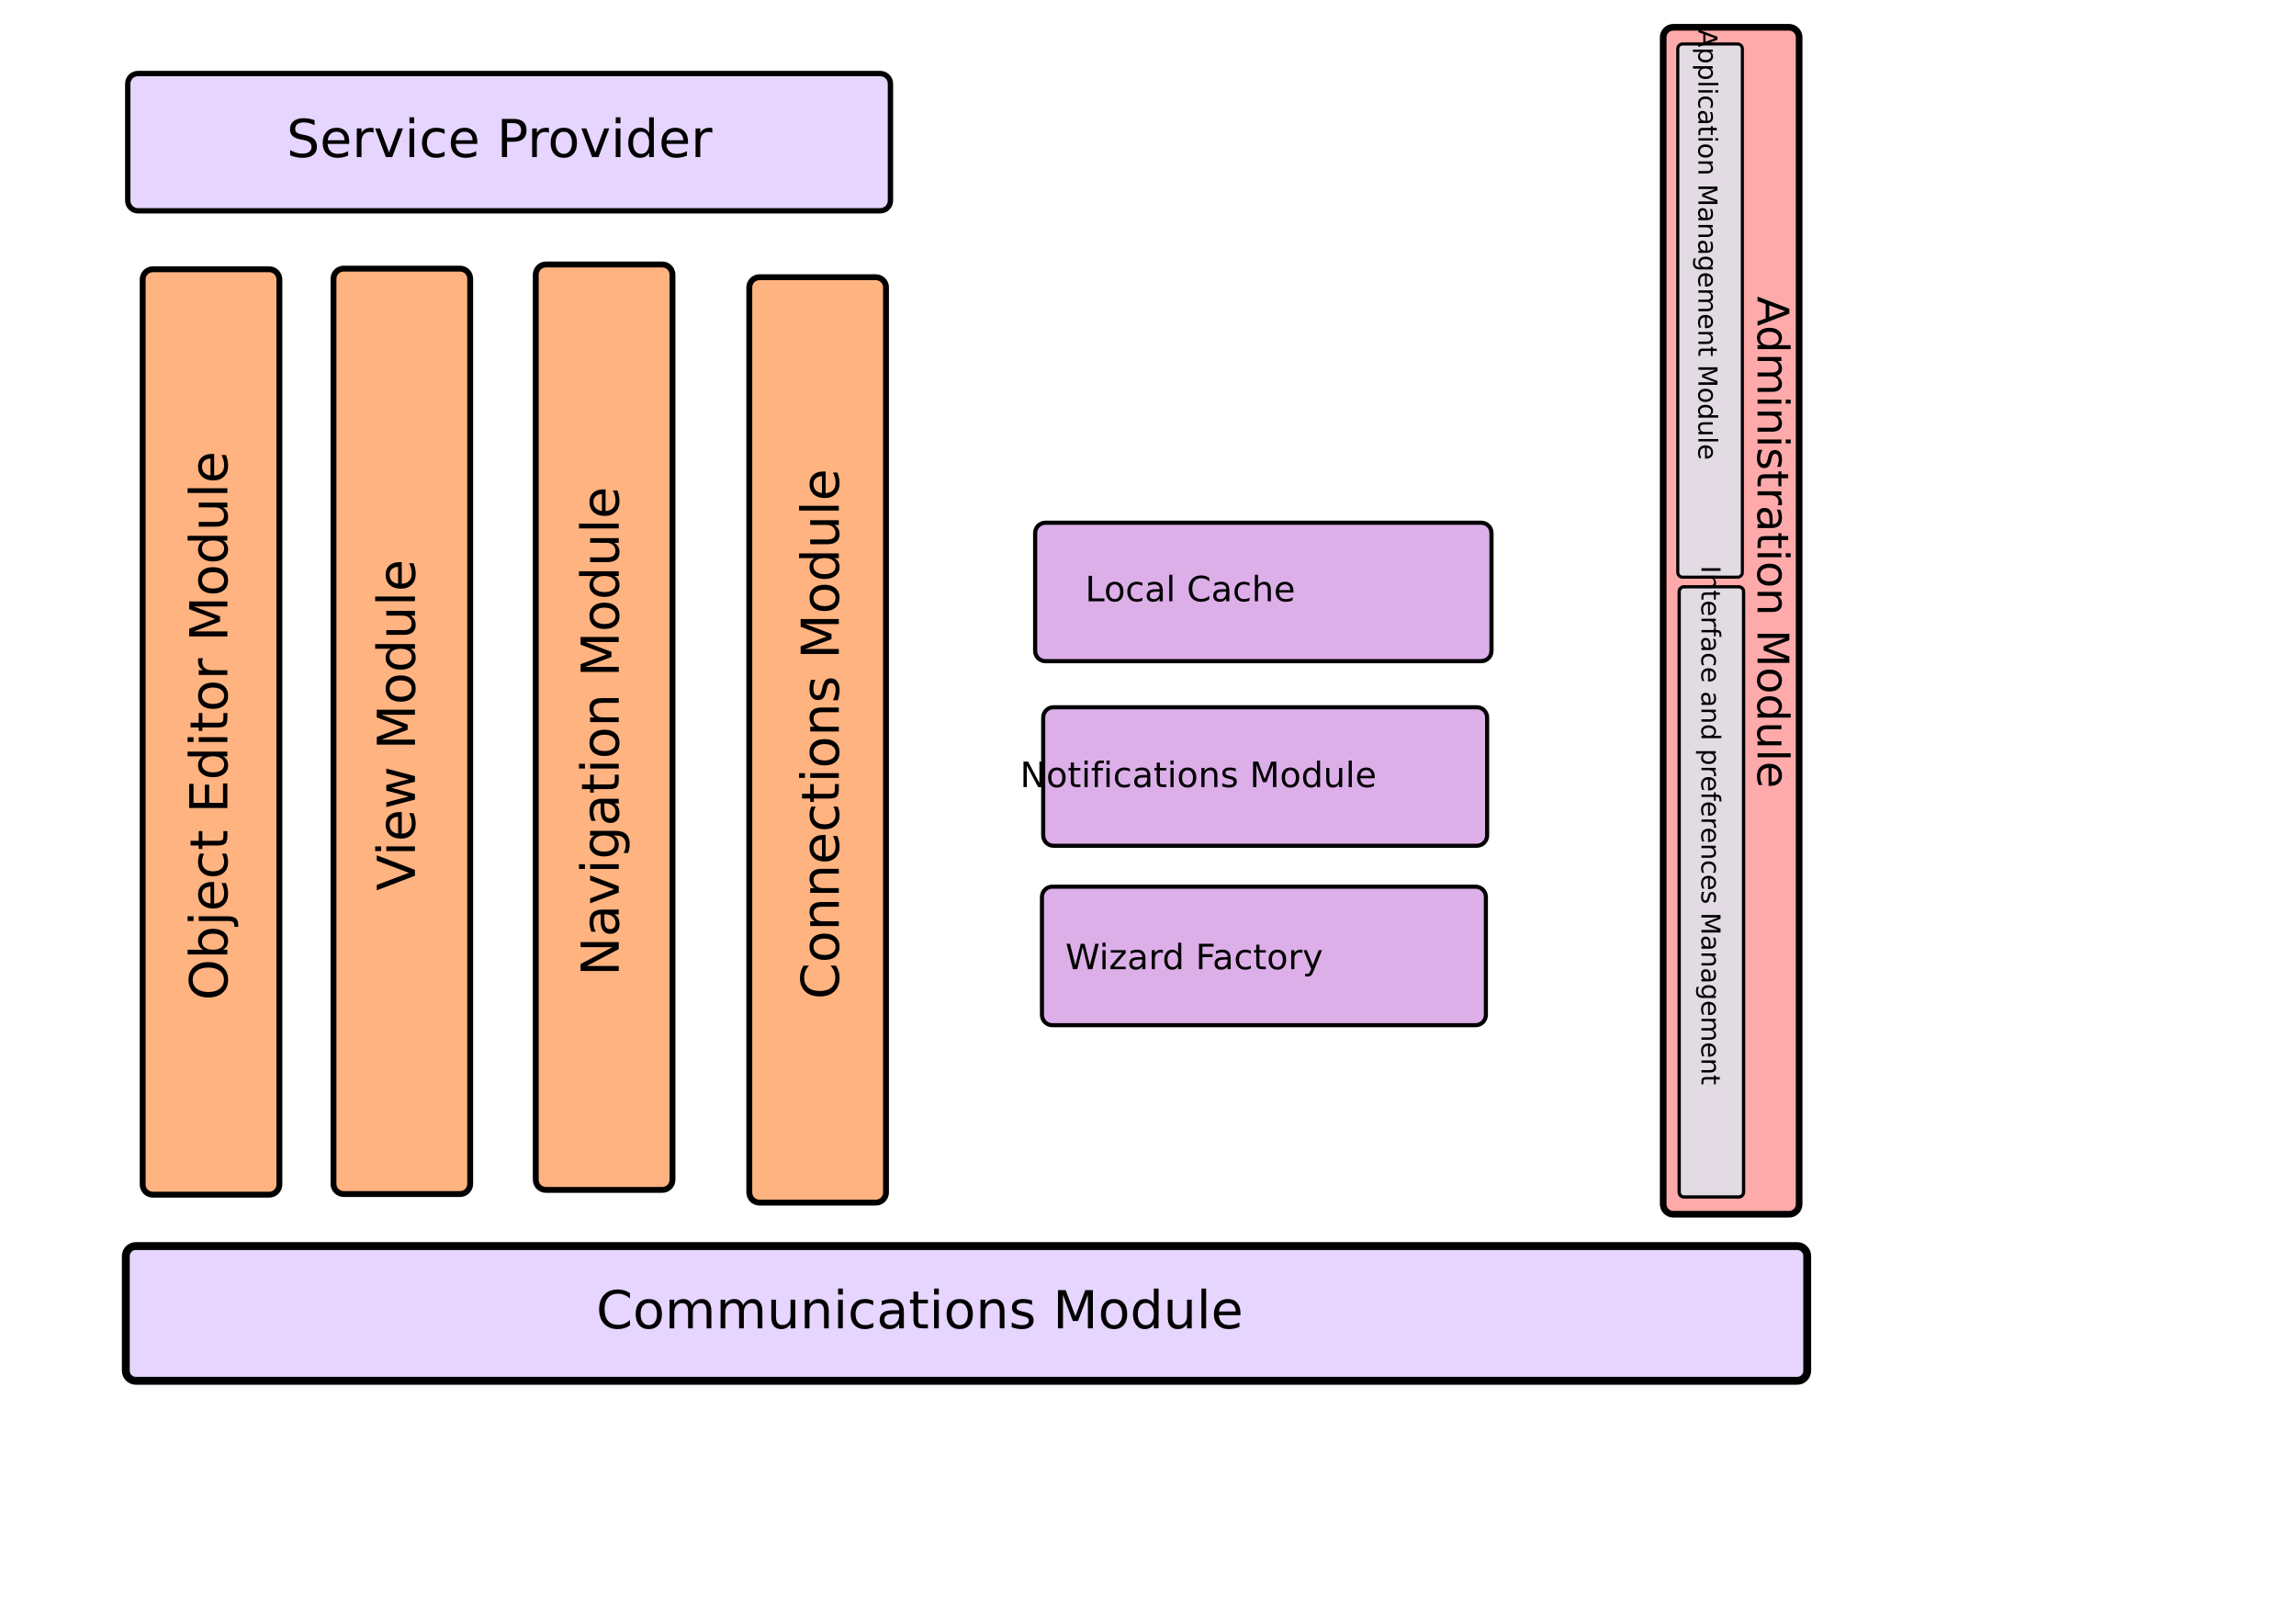
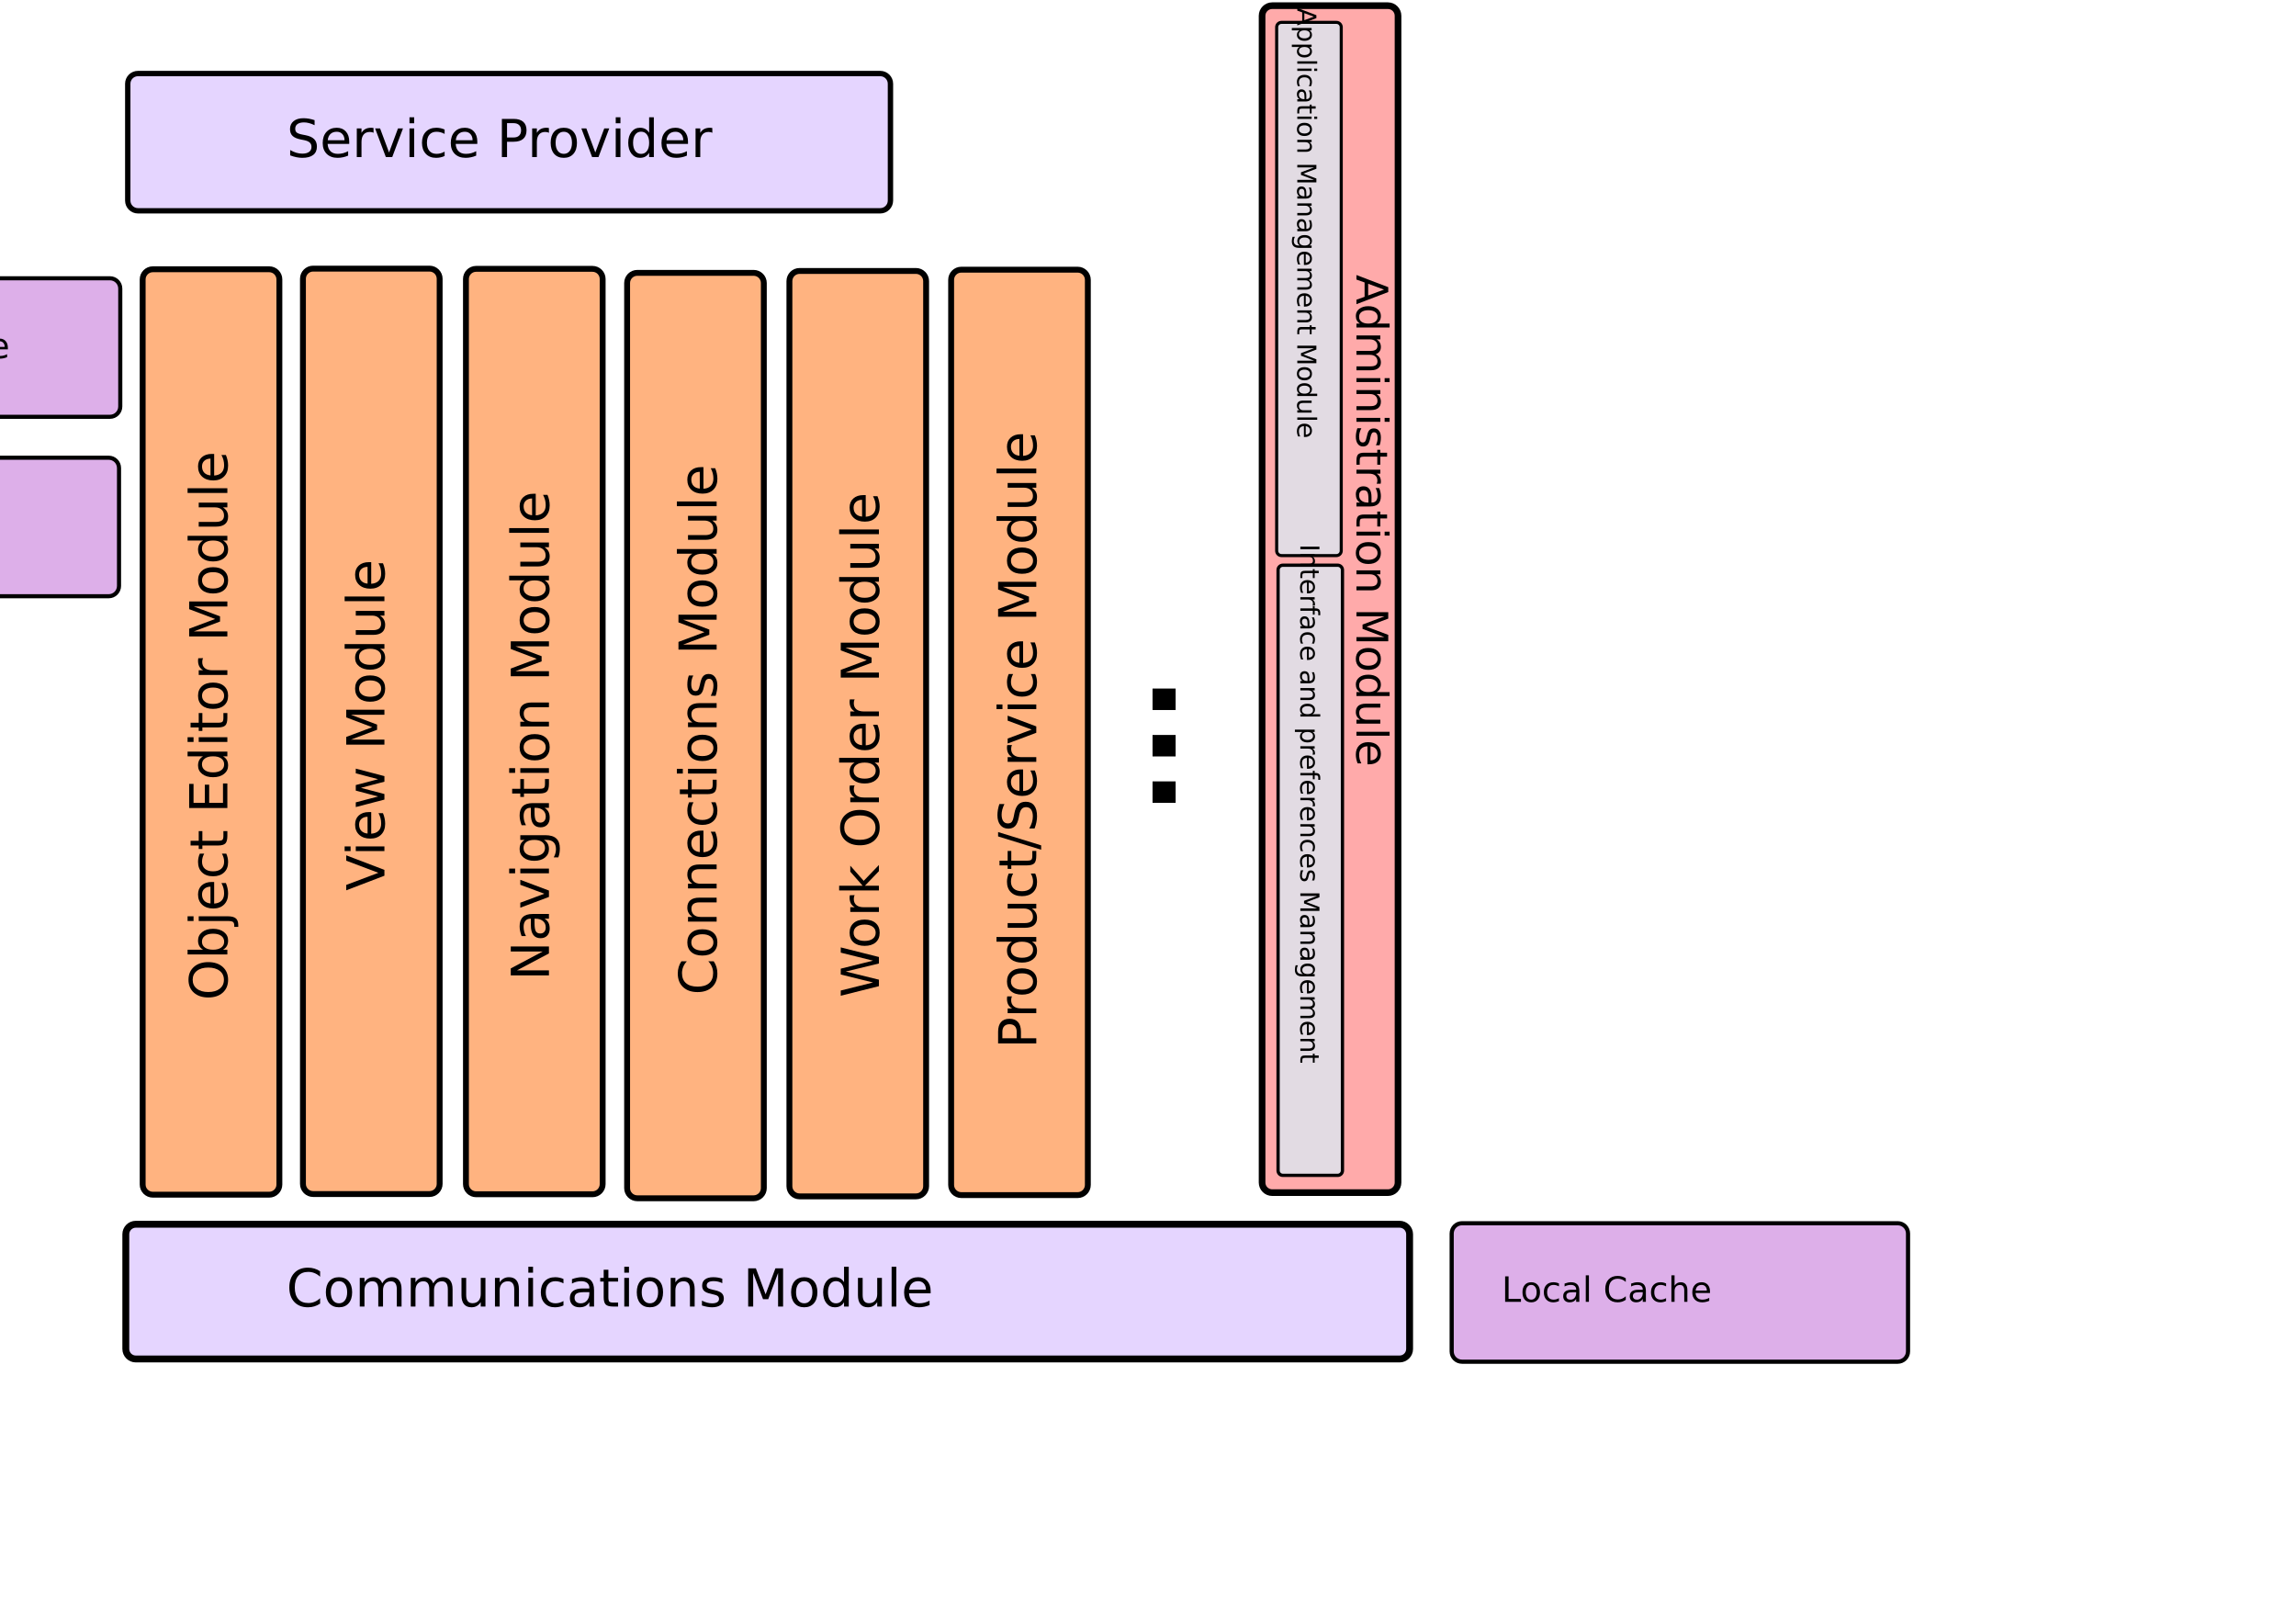
<svg xmlns="http://www.w3.org/2000/svg" width="1052.362" height="744.094" id="svg4954" version="1.1">
  <defs id="defs4956">
    </defs>
  <g id="layer1" transform="translate(0,-308.2677)">
-     <rect style="fill:#e5d5ff;fill-opacity:1;stroke:#000000;stroke-width:3.611;stroke-miterlimit:4;stroke-opacity:1;stroke-dasharray:none" id="rect4651" width="770.667" height="61.746" x="57.664" y="879.301" ry="4.59" />
-     <text xml:space="preserve" style="font-size:40px;font-style:normal;font-variant:normal;font-weight:normal;font-stretch:normal;fill:#000000;fill-opacity:1;stroke:none;font-family:DejaVu Sans;-inkscape-font-specification:DejaVu Sans" x="273.269" y="917.011" id="text4653">
-       <tspan id="tspan4655" x="273.269" y="917.011" style="font-size:24px">Communications Module</tspan>
+     <rect style="fill:#e5d5ff;fill-opacity:1;stroke:#000000;stroke-width:3.155;stroke-miterlimit:4;stroke-opacity:1;stroke-dasharray:none" id="rect4651" width="588.423" height="61.746" x="57.664" y="869.301" ry="4.59" />
+     <text xml:space="preserve" style="font-size:40px;font-style:normal;font-variant:normal;font-weight:normal;font-stretch:normal;fill:#000000;fill-opacity:1;stroke:none;font-family:DejaVu Sans;-inkscape-font-specification:DejaVu Sans" x="131.269" y="907.011" id="text4653">
+       <tspan id="tspan4655" x="131.269" y="907.011" style="font-size:24px">Communications Module</tspan>
    </text>
-     <rect style="fill:#ffb380;fill-opacity:1;stroke:#000000;stroke-width:2.698;stroke-miterlimit:4;stroke-opacity:1;stroke-dasharray:none" id="rect4651-2" width="424.087" height="62.659" x="-853.563" y="245.564" ry="4.658" transform="matrix(0,-1,1,0,0,0)" />
-     <text xml:space="preserve" style="font-size:40px;font-style:normal;font-variant:normal;font-weight:normal;font-stretch:normal;fill:#000000;fill-opacity:1;stroke:none;font-family:DejaVu Sans;-inkscape-font-specification:DejaVu Sans" x="-755.604" y="283.606" id="text4653-8" transform="matrix(0,-1,1,0,0,0)">
-       <tspan id="tspan4655-3" x="-755.604" y="283.606" style="font-size:24px">Navigation Module</tspan>
+     <rect style="fill:#ffb380;fill-opacity:1;stroke:#000000;stroke-width:2.698;stroke-miterlimit:4;stroke-opacity:1;stroke-dasharray:none" id="rect4651-2" width="424.087" height="62.659" x="-855.563" y="213.564" ry="4.658" transform="matrix(0,-1,1,0,0,0)" />
+     <text xml:space="preserve" style="font-size:40px;font-style:normal;font-variant:normal;font-weight:normal;font-stretch:normal;fill:#000000;fill-opacity:1;stroke:none;font-family:DejaVu Sans;-inkscape-font-specification:DejaVu Sans" x="-757.604" y="251.606" id="text4653-8" transform="matrix(0,-1,1,0,0,0)">
+       <tspan id="tspan4655-3" x="-757.604" y="251.606" style="font-size:24px">Navigation Module</tspan>
    </text>
-     <rect style="fill:#ddafe9;fill-opacity:1;stroke:#000000;stroke-width:1.907;stroke-miterlimit:4;stroke-opacity:1;stroke-dasharray:none" id="rect4651-3" width="209.164" height="63.45" x="474.454" y="547.816" ry="4.717" />
-     <text xml:space="preserve" style="font-size:40px;font-style:normal;font-variant:normal;font-weight:normal;font-stretch:normal;fill:#000000;fill-opacity:1;stroke:none;font-family:DejaVu Sans;-inkscape-font-specification:DejaVu Sans" x="577.322" y="583.827" id="text4653-4">
-       <tspan x="577.322" y="583.827" style="font-size:16px;text-align:center;text-anchor:middle" id="tspan5085">Local Cache</tspan>
+     <rect style="fill:#ddafe9;fill-opacity:1;stroke:#000000;stroke-width:1.907;stroke-miterlimit:4;stroke-opacity:1;stroke-dasharray:none" id="rect4651-3" width="209.164" height="63.45" x="665.373" y="868.842" ry="4.717" />
+     <text xml:space="preserve" style="font-size:40px;font-style:normal;font-variant:normal;font-weight:normal;font-stretch:normal;fill:#000000;fill-opacity:1;stroke:none;font-family:DejaVu Sans;-inkscape-font-specification:DejaVu Sans" x="768.241" y="904.853" id="text4653-4">
+       <tspan x="768.241" y="904.853" style="font-size:16px;text-align:center;text-anchor:middle" id="tspan5085">Local Cache</tspan>
    </text>
-     <rect style="fill:#ffb380;fill-opacity:1;stroke:#000000;stroke-width:2.698;stroke-miterlimit:4;stroke-opacity:1;stroke-dasharray:none" id="rect4651-6-4" width="424.087" height="62.659" x="-855.456" y="152.854" ry="4.658" transform="matrix(0,-1,1,0,0,0)" />
-     <rect style="fill:#ddafe9;fill-opacity:1;stroke:#000000;stroke-width:1.881;stroke-miterlimit:4;stroke-opacity:1;stroke-dasharray:none" id="rect4651-3-8" width="203.476" height="63.476" x="478.146" y="632.37" ry="4.719" />
-     <text xml:space="preserve" style="font-size:40px;font-style:normal;font-variant:normal;font-weight:normal;font-stretch:normal;fill:#000000;fill-opacity:1;stroke:none;font-family:DejaVu Sans;-inkscape-font-specification:DejaVu Sans" x="581.026" y="668.965" id="text4653-4-4">
-       <tspan x="581.026" y="668.965" style="font-size:16px;text-align:center;text-anchor:middle" id="tspan5081">Notifications Module</tspan>
+     <rect style="fill:#ffb380;fill-opacity:1;stroke:#000000;stroke-width:2.698;stroke-miterlimit:4;stroke-opacity:1;stroke-dasharray:none" id="rect4651-6-4" width="424.087" height="62.659" x="-855.456" y="138.854" ry="4.658" transform="matrix(0,-1,1,0,0,0)" />
+     <rect style="fill:#ddafe9;fill-opacity:1;stroke:#000000;stroke-width:1.881;stroke-miterlimit:4;stroke-opacity:1;stroke-dasharray:none" id="rect4651-3-8" width="203.476" height="63.476" x="-148.351" y="435.794" ry="4.719" />
+     <text xml:space="preserve" style="font-size:40px;font-style:normal;font-variant:normal;font-weight:normal;font-stretch:normal;fill:#000000;fill-opacity:1;stroke:none;font-family:DejaVu Sans;-inkscape-font-specification:DejaVu Sans" x="-45.47" y="472.389" id="text4653-4-4">
+       <tspan x="-45.47" y="472.389" style="font-size:16px;text-align:center;text-anchor:middle" id="tspan5081">Notifications Module</tspan>
    </text>
    <rect style="fill:#ffb380;fill-opacity:1;stroke:#000000;stroke-width:2.698;stroke-miterlimit:4;stroke-opacity:1;stroke-dasharray:none" id="rect4651-6-2" width="424.087" height="62.659" x="-855.754" y="65.39" ry="4.658" transform="matrix(0,-1,1,0,0,0)" />
    <text xml:space="preserve" style="font-size:40px;font-style:normal;font-variant:normal;font-weight:normal;font-stretch:normal;fill:#000000;fill-opacity:1;stroke:none;font-family:DejaVu Sans;-inkscape-font-specification:DejaVu Sans" x="-766.724" y="104.208" id="text4653-1-3" transform="matrix(0,-1,1,0,0,0)">
      <tspan id="tspan4655-8-0" x="-766.724" y="104.208" style="font-size:24px">Object Editor Module</tspan>
    </text>
-     <rect style="fill:#ddafe9;fill-opacity:1;stroke:#000000;stroke-width:1.881;stroke-miterlimit:4;stroke-opacity:1;stroke-dasharray:none" id="rect4651-3-8-7" width="203.476" height="63.476" x="477.574" y="714.604" ry="4.719" />
-     <text xml:space="preserve" style="font-size:40px;font-style:normal;font-variant:normal;font-weight:normal;font-stretch:normal;fill:#000000;fill-opacity:1;stroke:none;font-family:DejaVu Sans;-inkscape-font-specification:DejaVu Sans" x="579.157" y="752.432" id="text4653-1-2-7">
-       <tspan x="579.157" y="752.432" style="font-size:16px;text-align:center;text-anchor:middle" id="tspan5099">Wizard Factory</tspan>
+     <rect style="fill:#ddafe9;fill-opacity:1;stroke:#000000;stroke-width:1.881;stroke-miterlimit:4;stroke-opacity:1;stroke-dasharray:none" id="rect4651-3-8-7" width="203.476" height="63.476" x="-148.922" y="518.028" ry="4.719" />
+     <text xml:space="preserve" style="font-size:40px;font-style:normal;font-variant:normal;font-weight:normal;font-stretch:normal;fill:#000000;fill-opacity:1;stroke:none;font-family:DejaVu Sans;-inkscape-font-specification:DejaVu Sans" x="-47.34" y="555.856" id="text4653-1-2-7">
+       <tspan x="-47.34" y="555.856" style="font-size:16px;text-align:center;text-anchor:middle" id="tspan5099">Wizard Factory</tspan>
    </text>
-     <text xml:space="preserve" style="font-size:40px;font-style:normal;font-variant:normal;font-weight:normal;font-stretch:normal;fill:#000000;fill-opacity:1;stroke:none;font-family:DejaVu Sans;-inkscape-font-specification:DejaVu Sans" x="-716.458" y="190.195" id="text4653-1-3-0" transform="matrix(0,-1,1,0,0,0)">
-       <tspan id="tspan4655-8-0-4" x="-716.458" y="190.195" style="font-size:24px">View Module</tspan>
+     <text xml:space="preserve" style="font-size:40px;font-style:normal;font-variant:normal;font-weight:normal;font-stretch:normal;fill:#000000;fill-opacity:1;stroke:none;font-family:DejaVu Sans;-inkscape-font-specification:DejaVu Sans" x="-716.458" y="176.195" id="text4653-1-3-0" transform="matrix(0,-1,1,0,0,0)">
+       <tspan id="tspan4655-8-0-4" x="-716.458" y="176.195" style="font-size:24px">View Module</tspan>
    </text>
-     <rect style="fill:#ffb380;fill-opacity:1;stroke:#000000;stroke-width:2.698;stroke-miterlimit:4;stroke-opacity:1;stroke-dasharray:none" id="rect4651-6-4-3" width="424.087" height="62.659" x="-859.396" y="343.437" ry="4.658" transform="matrix(0,-1,1,0,0,0)" />
-     <text xml:space="preserve" style="font-size:40px;font-style:normal;font-variant:normal;font-weight:normal;font-stretch:normal;fill:#000000;fill-opacity:1;stroke:none;font-family:DejaVu Sans;-inkscape-font-specification:DejaVu Sans" x="-766.252" y="384.468" id="text4653-1-3-0-2" transform="matrix(0,-1,1,0,0,0)">
-       <tspan id="tspan4655-8-0-4-8" x="-766.252" y="384.468" style="font-size:24px">Connections Module</tspan>
+     <rect style="fill:#ffb380;fill-opacity:1;stroke:#000000;stroke-width:2.698;stroke-miterlimit:4;stroke-opacity:1;stroke-dasharray:none" id="rect4651-6-4-3" width="424.087" height="62.659" x="-857.396" y="287.437" ry="4.658" transform="matrix(0,-1,1,0,0,0)" />
+     <text xml:space="preserve" style="font-size:40px;font-style:normal;font-variant:normal;font-weight:normal;font-stretch:normal;fill:#000000;fill-opacity:1;stroke:none;font-family:DejaVu Sans;-inkscape-font-specification:DejaVu Sans" x="-764.252" y="328.468" id="text4653-1-3-0-2" transform="matrix(0,-1,1,0,0,0)">
+       <tspan id="tspan4655-8-0-4-8" x="-764.252" y="328.468" style="font-size:24px">Connections Module</tspan>
    </text>
-     <rect style="fill:#ffaaaa;fill-opacity:1;stroke:#000000;stroke-width:3.048;stroke-miterlimit:4;stroke-opacity:1;stroke-dasharray:none" id="rect4651-6-4-3-9" width="543.946" height="62.31" x="320.77" y="-824.63" ry="4.632" transform="matrix(0,1,-1,0,0,0)" />
-     <text xml:space="preserve" style="font-size:40px;font-style:normal;font-variant:normal;font-weight:normal;font-stretch:normal;fill:#000000;fill-opacity:1;stroke:none;font-family:DejaVu Sans;-inkscape-font-specification:DejaVu Sans" x="444.048" y="-805.566" id="text4653-1-3-0-2-7" transform="matrix(0,1,-1,0,0,0)">
-       <tspan id="tspan4655-8-0-4-8-9" x="444.048" y="-805.566" style="font-size:20px">Administration Module</tspan>
+     <rect style="fill:#ffaaaa;fill-opacity:1;stroke:#000000;stroke-width:3.048;stroke-miterlimit:4;stroke-opacity:1;stroke-dasharray:none" id="rect4651-6-4-3-9" width="543.946" height="62.31" x="310.87" y="-640.782" ry="4.632" transform="matrix(0,1,-1,0,0,0)" />
+     <text xml:space="preserve" style="font-size:40px;font-style:normal;font-variant:normal;font-weight:normal;font-stretch:normal;fill:#000000;fill-opacity:1;stroke:none;font-family:DejaVu Sans;-inkscape-font-specification:DejaVu Sans" x="434.148" y="-621.719" id="text4653-1-3-0-2-7" transform="matrix(0,1,-1,0,0,0)">
+       <tspan id="tspan4655-8-0-4-8-9" x="434.148" y="-621.719" style="font-size:20px">Administration Module</tspan>
    </text>
-     <rect style="fill:#e2dbe3;fill-opacity:1;stroke:#000000;stroke-width:1.408;stroke-miterlimit:4;stroke-opacity:1;stroke-dasharray:none" id="rect4651-3-8-7-1" width="244.355" height="29.604" x="328.418" y="-798.604" ry="2.201" transform="matrix(0,1,-1,0,0,0)" />
-     <text xml:space="preserve" style="font-size:40px;font-style:normal;font-variant:normal;font-weight:normal;font-stretch:normal;fill:#000000;fill-opacity:1;stroke:none;font-family:DejaVu Sans;-inkscape-font-specification:DejaVu Sans" x="452.166" y="-778.455" id="text4653-1-2-7-7" transform="matrix(0,1,-1,0,0,0)">
-       <tspan x="452.166" y="-778.455" style="font-size:12px;text-align:center;text-anchor:middle" id="tspan5099-1">Application Management Module</tspan>
+     <rect style="fill:#e2dbe3;fill-opacity:1;stroke:#000000;stroke-width:1.408;stroke-miterlimit:4;stroke-opacity:1;stroke-dasharray:none" id="rect4651-3-8-7-1" width="244.355" height="29.604" x="318.518" y="-614.756" ry="2.201" transform="matrix(0,1,-1,0,0,0)" />
+     <text xml:space="preserve" style="font-size:40px;font-style:normal;font-variant:normal;font-weight:normal;font-stretch:normal;fill:#000000;fill-opacity:1;stroke:none;font-family:DejaVu Sans;-inkscape-font-specification:DejaVu Sans" x="442.266" y="-594.607" id="text4653-1-2-7-7" transform="matrix(0,1,-1,0,0,0)">
+       <tspan x="442.266" y="-594.607" style="font-size:12px;text-align:center;text-anchor:middle" id="tspan5099-1">Application Management Module</tspan>
    </text>
-     <rect style="fill:#e2dbe3;fill-opacity:1;stroke:#000000;stroke-width:1.504;stroke-miterlimit:4;stroke-opacity:1;stroke-dasharray:none" id="rect4651-3-8-7-1-8" width="279.615" height="29.508" x="577.184" y="-799.158" ry="2.194" transform="matrix(0,1,-1,0,0,0)" />
-     <text xml:space="preserve" style="font-size:40px;font-style:normal;font-variant:normal;font-weight:normal;font-stretch:normal;fill:#000000;fill-opacity:1;stroke:none;font-family:DejaVu Sans;-inkscape-font-specification:DejaVu Sans" x="718.269" y="-779.854" id="text4653-1-2-7-7-0" transform="matrix(0,1,-1,0,0,0)">
-       <tspan x="718.269" y="-779.854" style="font-size:12;text-align:center;text-anchor:middle" id="tspan5099-1-3">Interface and preferences Management</tspan>
+     <rect style="fill:#e2dbe3;fill-opacity:1;stroke:#000000;stroke-width:1.504;stroke-miterlimit:4;stroke-opacity:1;stroke-dasharray:none" id="rect4651-3-8-7-1-8" width="279.615" height="29.508" x="567.285" y="-615.31" ry="2.194" transform="matrix(0,1,-1,0,0,0)" />
+     <text xml:space="preserve" style="font-size:40px;font-style:normal;font-variant:normal;font-weight:normal;font-stretch:normal;fill:#000000;fill-opacity:1;stroke:none;font-family:DejaVu Sans;-inkscape-font-specification:DejaVu Sans" x="708.369" y="-596.006" id="text4653-1-2-7-7-0" transform="matrix(0,1,-1,0,0,0)">
+       <tspan x="708.369" y="-596.006" style="font-size:12px;text-align:center;text-anchor:middle" id="tspan5099-1-3">Interface and preferences Management</tspan>
    </text>
    <rect style="fill:#e5d5ff;fill-opacity:1;stroke:#000000;stroke-width:2.455;stroke-miterlimit:4;stroke-opacity:1;stroke-dasharray:none" id="rect4651-9" width="349.58" height="62.902" x="58.555" y="341.967" ry="4.676" />
    <text xml:space="preserve" style="font-size:40px;font-style:normal;font-variant:normal;font-weight:normal;font-stretch:normal;fill:#000000;fill-opacity:1;stroke:none;font-family:DejaVu Sans;-inkscape-font-specification:DejaVu Sans" x="131.349" y="380.255" id="text4653-1">
      <tspan id="tspan4655-2" x="131.349" y="380.255" style="font-size:24px">Service Provider</tspan>
    </text>
+     <text xml:space="preserve" style="font-size:40px;font-style:normal;font-variant:normal;font-weight:normal;font-stretch:normal;fill:#000000;fill-opacity:1;stroke:none;font-family:DejaVu Sans;-inkscape-font-specification:DejaVu Sans" x="-681.915" y="538.844" id="text4653-1-3-4" transform="matrix(0,-1,1,0,0,0)">
+       <tspan id="tspan4655-8-0-6" x="-681.915" y="538.844" style="font-size:56px;font-weight:bold">...</tspan>
+     </text>
+     <rect style="fill:#ffb380;fill-opacity:1;stroke:#000000;stroke-width:2.698;stroke-miterlimit:4;stroke-opacity:1;stroke-dasharray:none" id="rect4651-6-4-3-3" width="424.087" height="62.659" x="-856.526" y="361.822" ry="4.658" transform="matrix(0,-1,1,0,0,0)" />
+     <text xml:space="preserve" style="font-size:40px;font-style:normal;font-variant:normal;font-weight:normal;font-stretch:normal;fill:#000000;fill-opacity:1;stroke:none;font-family:DejaVu Sans;-inkscape-font-specification:DejaVu Sans" x="-765.383" y="402.853" id="text4653-1-3-0-2-0" transform="matrix(0,-1,1,0,0,0)">
+       <tspan id="tspan4655-8-0-4-8-8" x="-765.383" y="402.853" style="font-size:24px">Work Order Module</tspan>
+     </text>
+     <rect style="fill:#ffb380;fill-opacity:1;stroke:#000000;stroke-width:2.698;stroke-miterlimit:4;stroke-opacity:1;stroke-dasharray:none" id="rect4651-6-4-3-4" width="424.087" height="62.659" x="-855.941" y="435.947" ry="4.658" transform="matrix(0,-1,1,0,0,0)" />
+     <text xml:space="preserve" style="font-size:40px;font-style:normal;font-variant:normal;font-weight:normal;font-stretch:normal;fill:#000000;fill-opacity:1;stroke:none;font-family:DejaVu Sans;-inkscape-font-specification:DejaVu Sans" x="-788.797" y="474.978" id="text4653-1-3-0-2-4" transform="matrix(0,-1,1,0,0,0)">
+       <tspan id="tspan4655-8-0-4-8-91" x="-788.797" y="474.978" style="font-size:24px">Product/Service Module</tspan>
+     </text>
  </g>
</svg>
